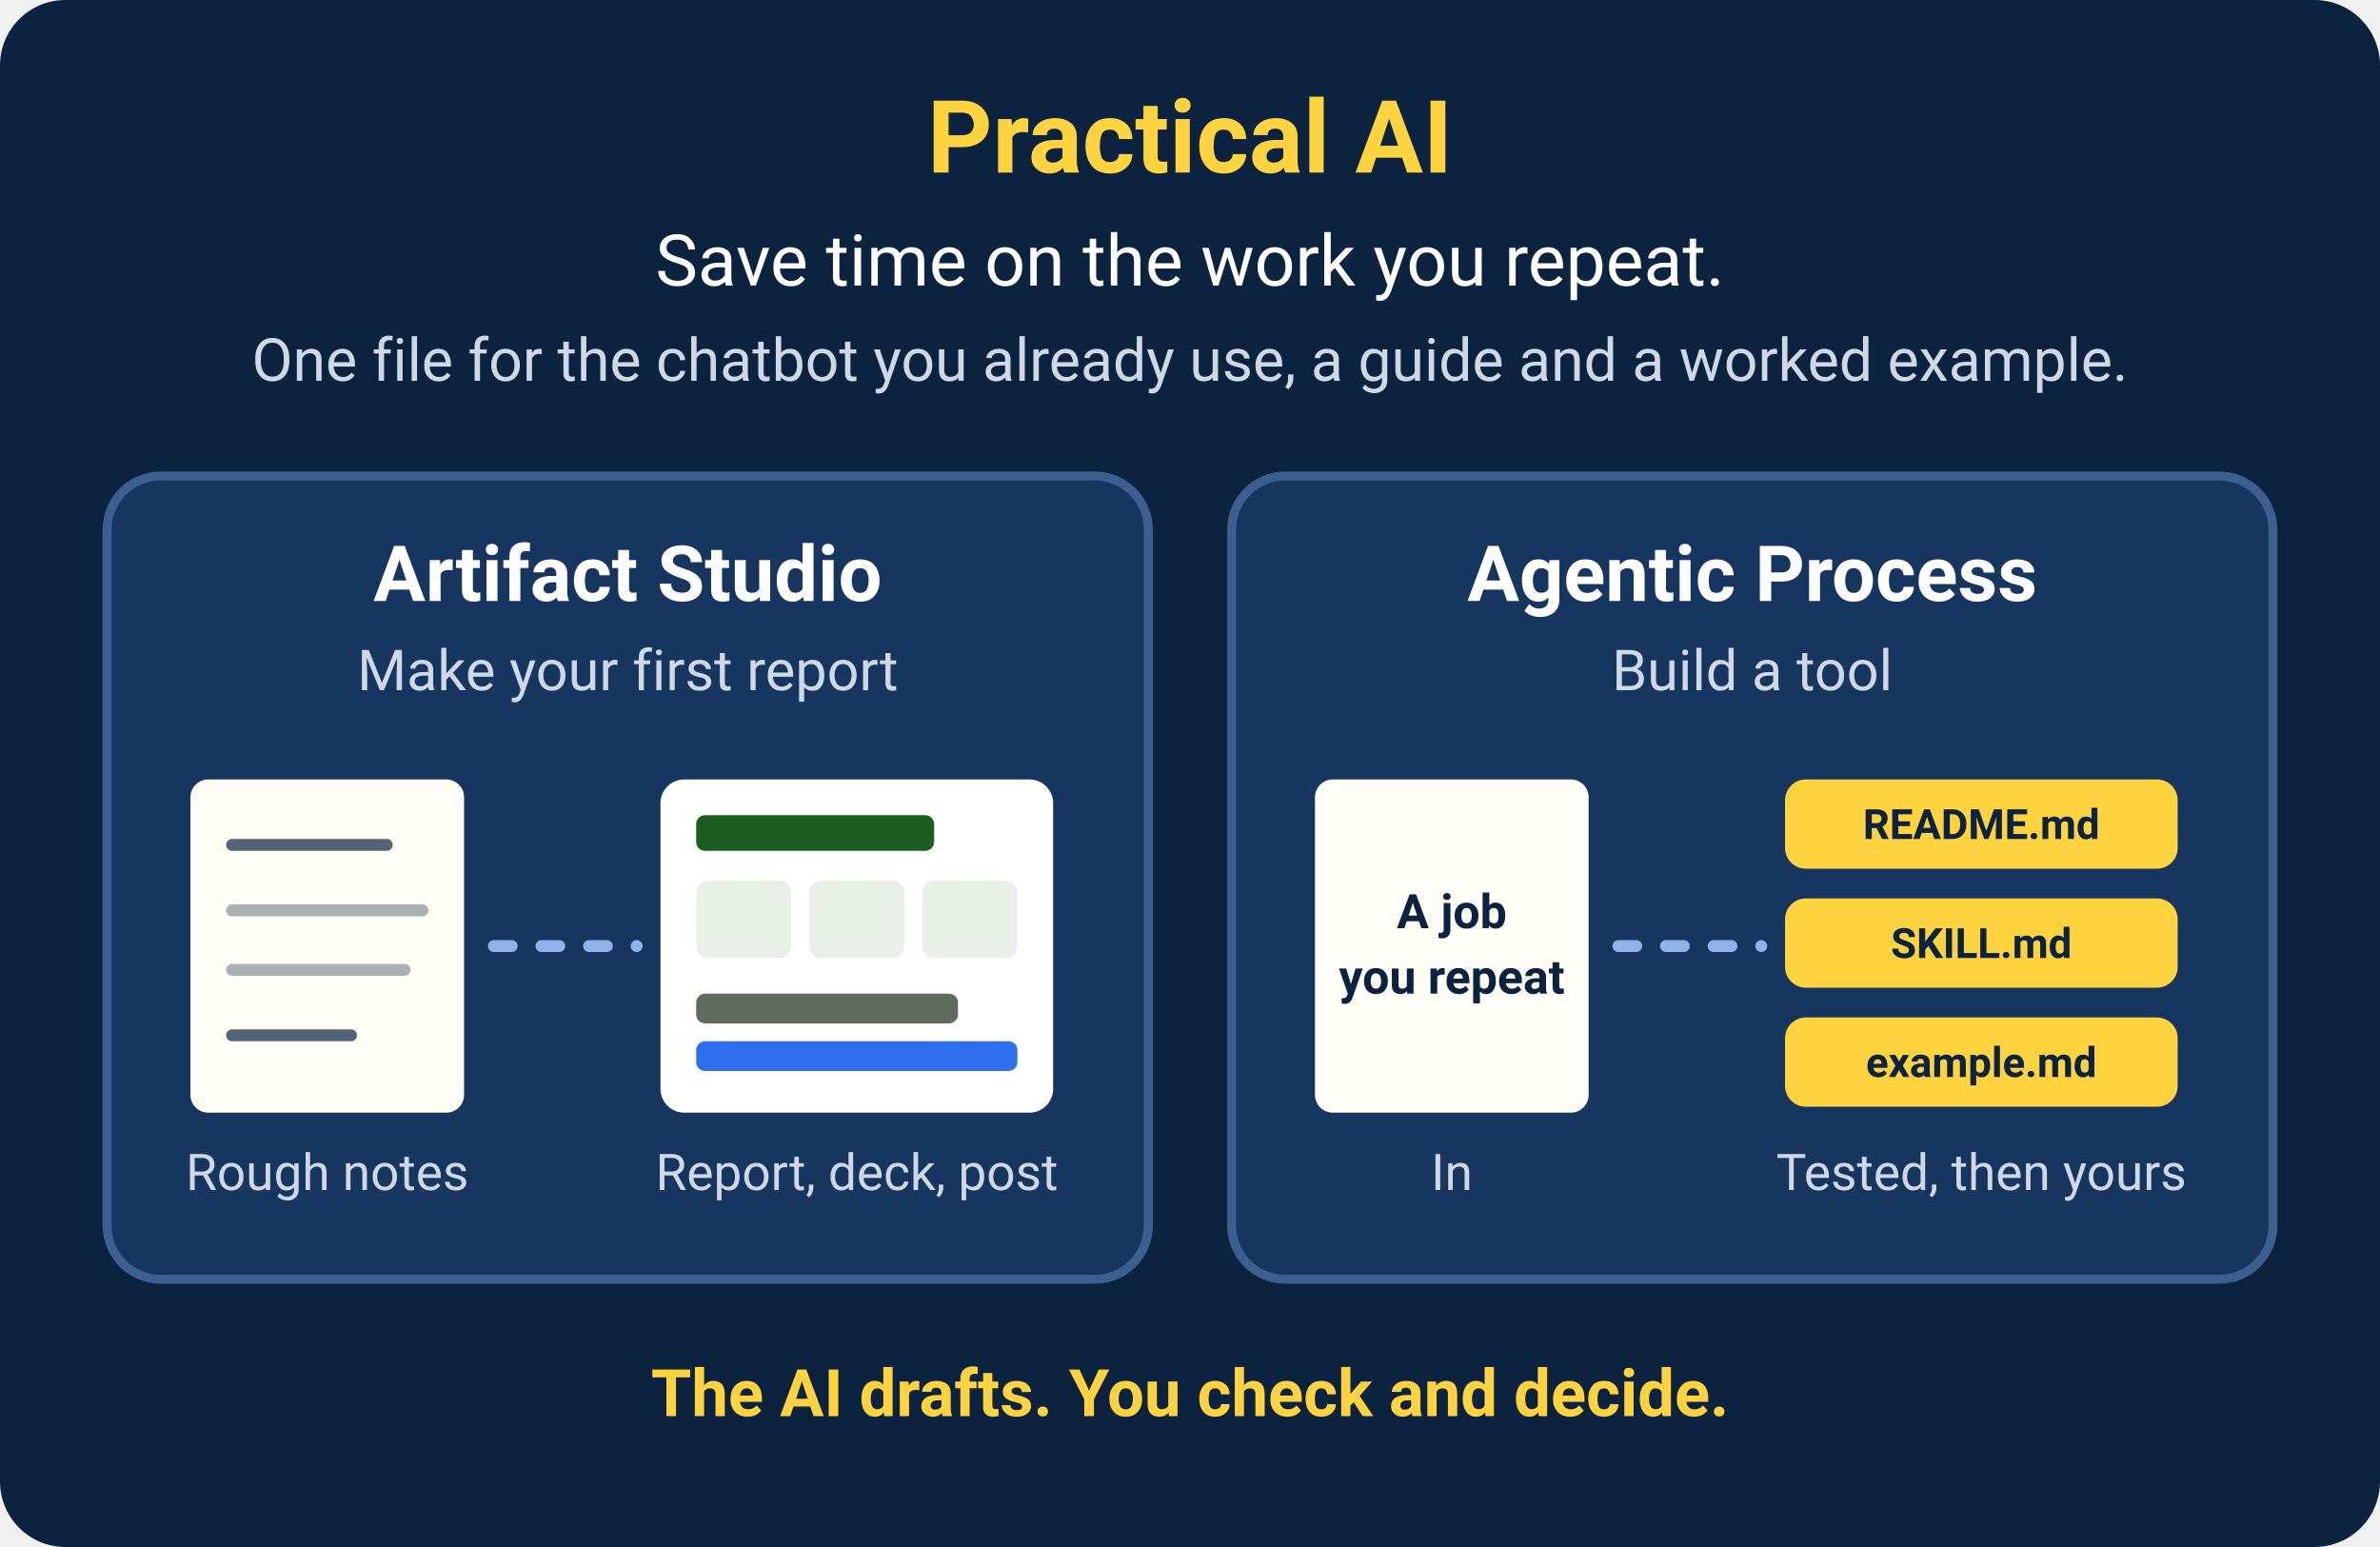
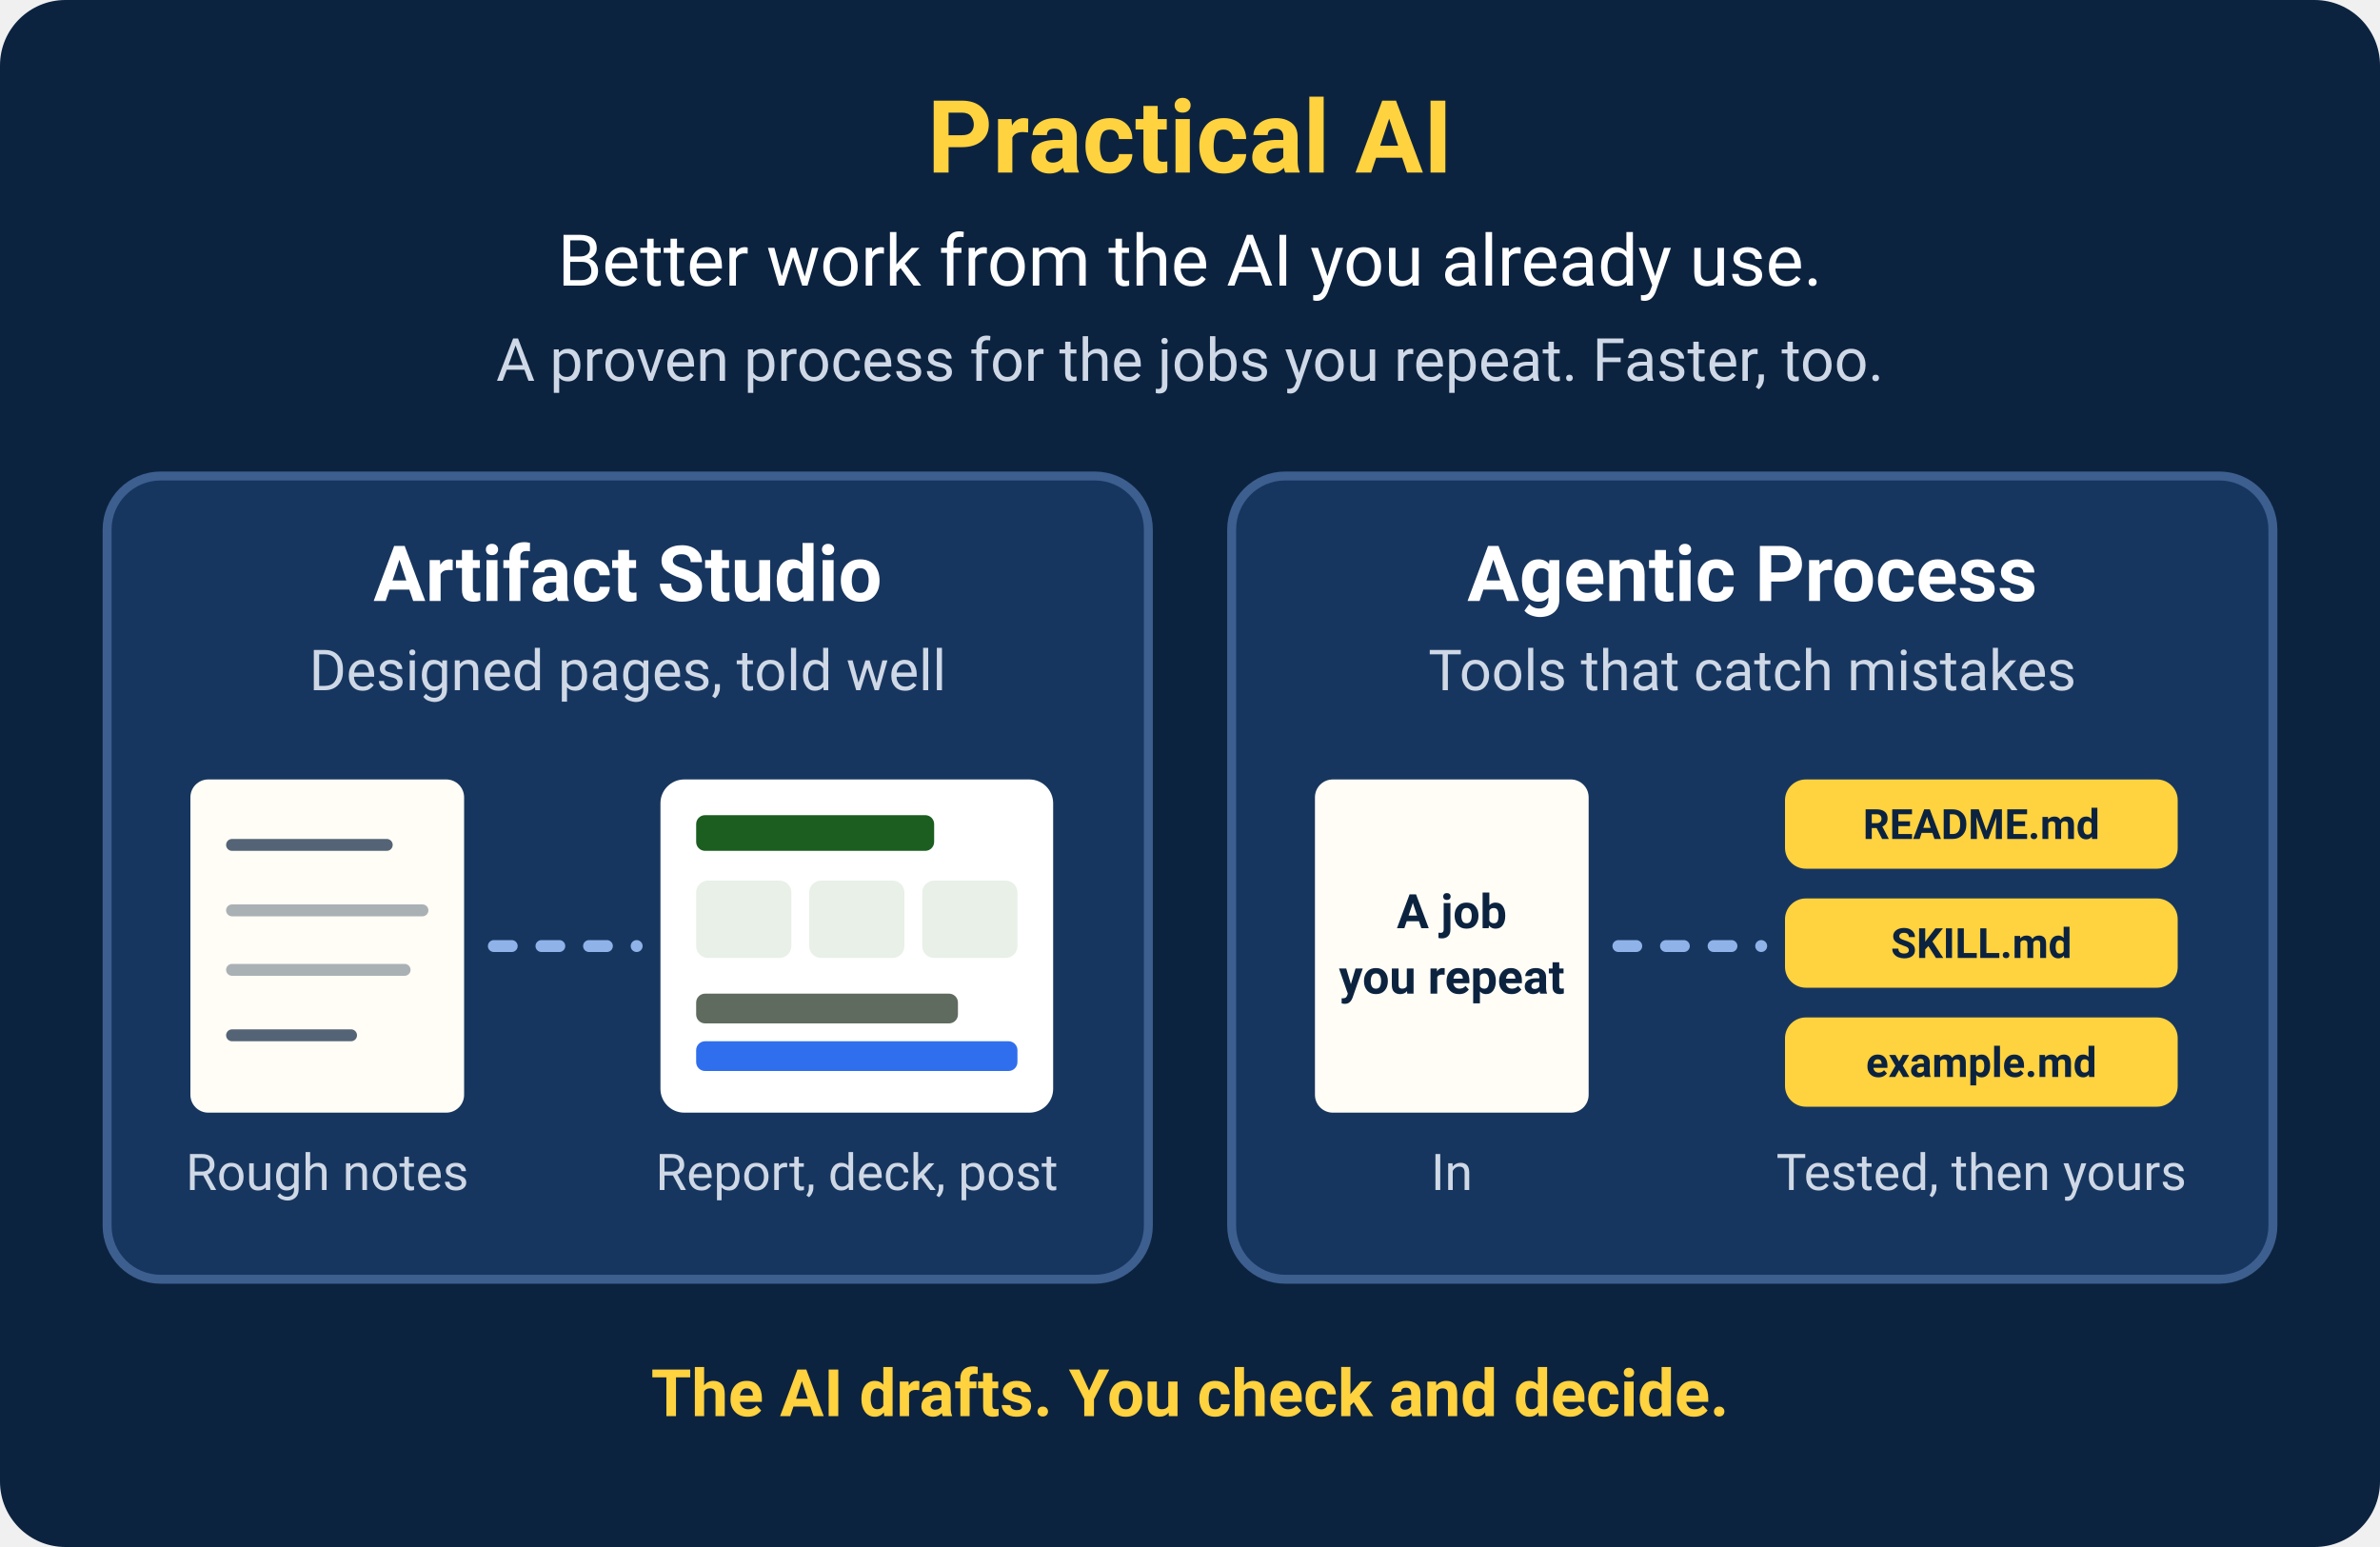
<svg xmlns="http://www.w3.org/2000/svg" viewBox="0 0 800 520" role="img" aria-labelledby="t d" font-family="system-ui,-apple-system,'Segoe UI',Roboto,Helvetica,Arial,sans-serif">
  <style>
.card{animation:lit 10s infinite}
.b{animation-delay:5s}
@keyframes lit{0%{stroke:#3d5f8f;fill:#17365f}5%,45%{stroke:#ffd23f;fill:#21497d}50%,100%{stroke:#3d5f8f;fill:#17365f}}
.flow{stroke-dasharray:6 10;animation:flow 1.2s linear infinite}
@keyframes flow{to{stroke-dashoffset:-16}}
@media (prefers-reduced-motion:reduce){.card,.flow{animation:none}.card{stroke:#ffd23f}}
</style>
  <rect width="800" height="520" rx="22" fill="#0c2340" />
  <text x="400" y="58" text-anchor="middle" fill="#ffd23f" font-size="34" font-weight="700">Practical AI</text>
-   <text x="400" y="96" text-anchor="middle" fill="#fff" font-size="24">Save time on the work you repeat.</text>
-   <text x="400" y="128" text-anchor="middle" fill="#cfd8e6" font-size="20">One file for the chatbot you already use, a guide and a worked example.</text>
+   <text x="400" y="96" text-anchor="middle" fill="#fff" font-size="24">Better work from the AI you already use.</text>
+   <text x="400" y="128" text-anchor="middle" fill="#cfd8e6" font-size="20">A proven process for the jobs you repeat. Faster, too.</text>
  <rect class="card a" x="36" y="160" width="350" height="270" rx="18" fill="#17365f" stroke="#3d5f8f" stroke-width="3" />
  <text x="211" y="202" text-anchor="middle" fill="#fff" font-size="26" font-weight="700">Artifact Studio</text>
-   <text x="211" y="232" text-anchor="middle" fill="#cfd8e6" font-size="19">Make your first report</text>
+   <text x="211" y="232" text-anchor="middle" fill="#cfd8e6" font-size="19">Designed pages, told well</text>
  <g transform="translate(64 262)">
    <rect width="92" height="112" rx="6" fill="#fffdf5" />
    <g stroke="#0c2340" stroke-width="4" stroke-linecap="round" opacity=".7">
      <path d="M14 22h52" />
      <path d="M14 44h64" opacity=".5" />
      <path d="M14 64h58" opacity=".5" />
      <path d="M14 86h40" />
    </g>
    <text x="46" y="138" text-anchor="middle" fill="#cfd8e6" font-size="17">Rough notes</text>
  </g>
  <path class="flow" d="M166 318h48" stroke="#8fb3e8" stroke-width="4" stroke-linecap="round" />
  <g transform="translate(222 262)">
    <rect width="132" height="112" rx="8" fill="#fff" />
    <rect x="12" y="12" width="80" height="12" rx="3" fill="#1b5e20" />
    <rect x="12" y="34" width="32" height="26" rx="4" fill="#e8f0e8" />
    <rect x="50" y="34" width="32" height="26" rx="4" fill="#e8f0e8" />
    <rect x="88" y="34" width="32" height="26" rx="4" fill="#e8f0e8" />
    <rect x="12" y="72" width="88" height="10" rx="3" fill="#5f6b5f" />
    <rect x="12" y="88" width="108" height="10" rx="3" fill="#2f6fed" />
    <text x="66" y="138" text-anchor="middle" fill="#cfd8e6" font-size="17">Report, deck, post</text>
  </g>
  <rect class="card b" x="414" y="160" width="350" height="270" rx="18" fill="#17365f" stroke="#3d5f8f" stroke-width="3" />
  <text x="589" y="202" text-anchor="middle" fill="#fff" font-size="26" font-weight="700">Agentic Process</text>
-   <text x="589" y="232" text-anchor="middle" fill="#cfd8e6" font-size="19">Build a tool</text>
+   <text x="589" y="232" text-anchor="middle" fill="#cfd8e6" font-size="19">Tools that catch mistakes</text>
  <g transform="translate(442 262)">
    <rect width="92" height="112" rx="6" fill="#fffdf5" />
    <text x="46" y="50" text-anchor="middle" fill="#0c2340" font-size="16" font-weight="700">A job</text>
    <text x="46" y="72" text-anchor="middle" fill="#0c2340" font-size="16" font-weight="700">you repeat</text>
    <text x="46" y="138" text-anchor="middle" fill="#cfd8e6" font-size="17">In</text>
  </g>
  <path class="flow" d="M544 318h48" stroke="#8fb3e8" stroke-width="4" stroke-linecap="round" />
  <g transform="translate(600 262)" font-size="14" font-weight="700" fill="#0c2340">
    <rect width="132" height="30" rx="7" fill="#ffd23f" />
    <text x="66" y="20" text-anchor="middle">README.md</text>
    <rect y="40" width="132" height="30" rx="7" fill="#ffd23f" />
    <text x="66" y="60" text-anchor="middle">SKILL.md</text>
    <rect y="80" width="132" height="30" rx="7" fill="#ffd23f" />
    <text x="66" y="100" text-anchor="middle">example.md</text>
    <text x="66" y="138" text-anchor="middle" fill="#cfd8e6" font-size="17" font-weight="400">Tested, then yours</text>
  </g>
  <text x="400" y="476" text-anchor="middle" fill="#ffd23f" font-size="22" font-weight="700">The AI drafts. You check and decide.</text>
</svg>
